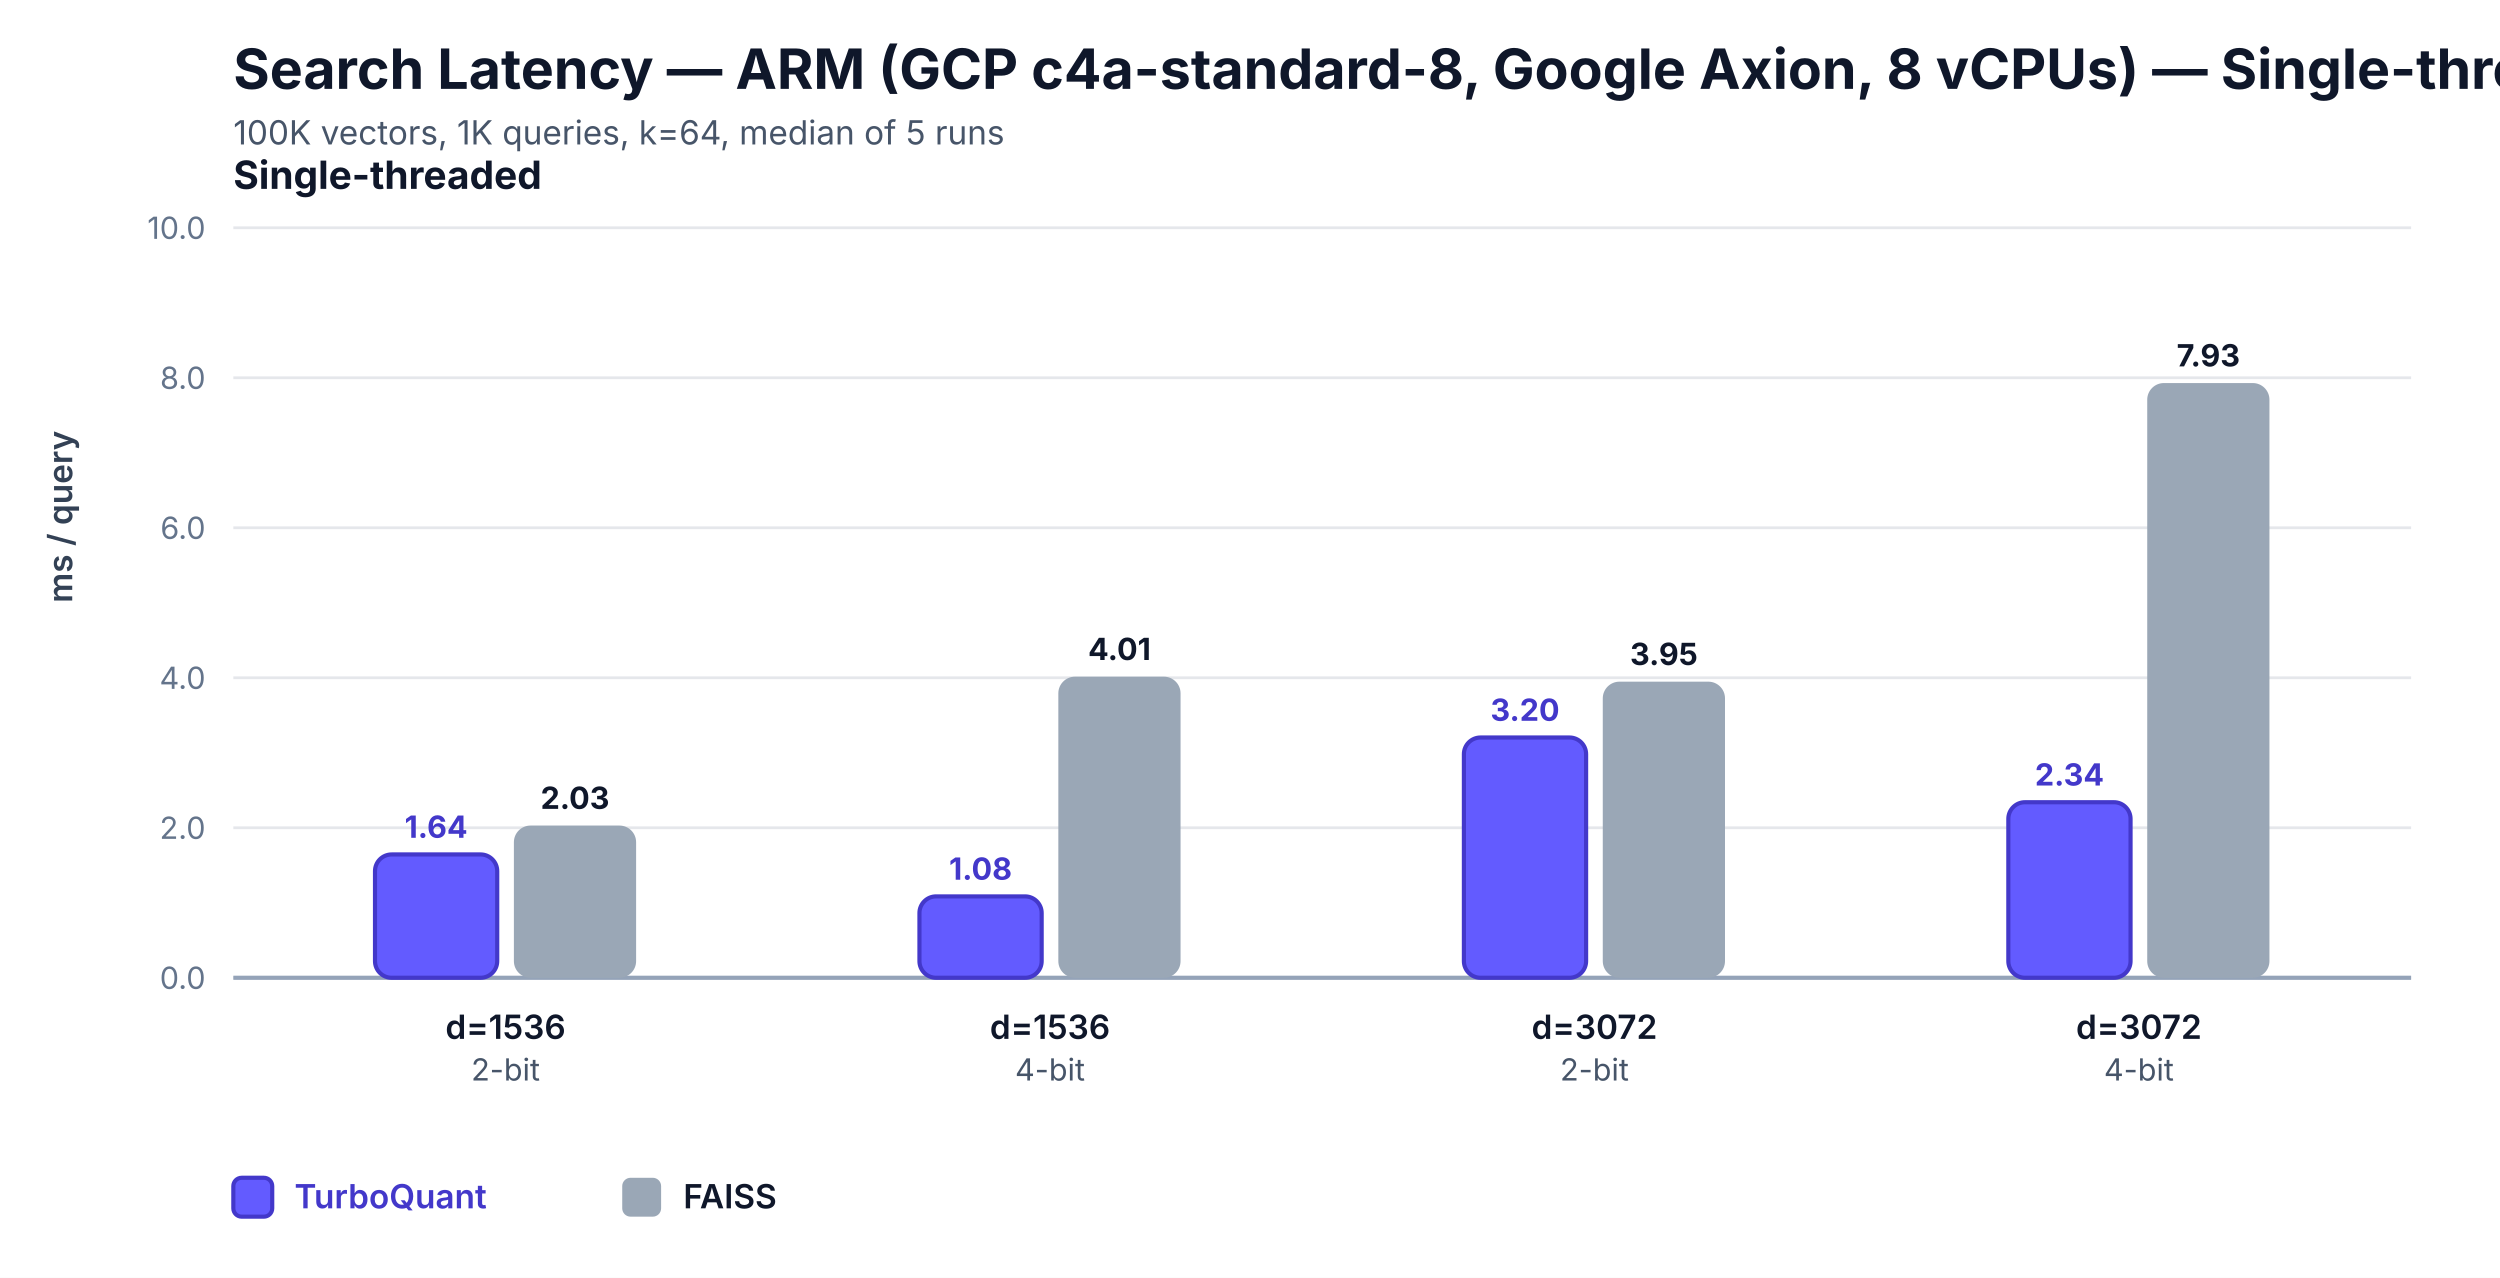
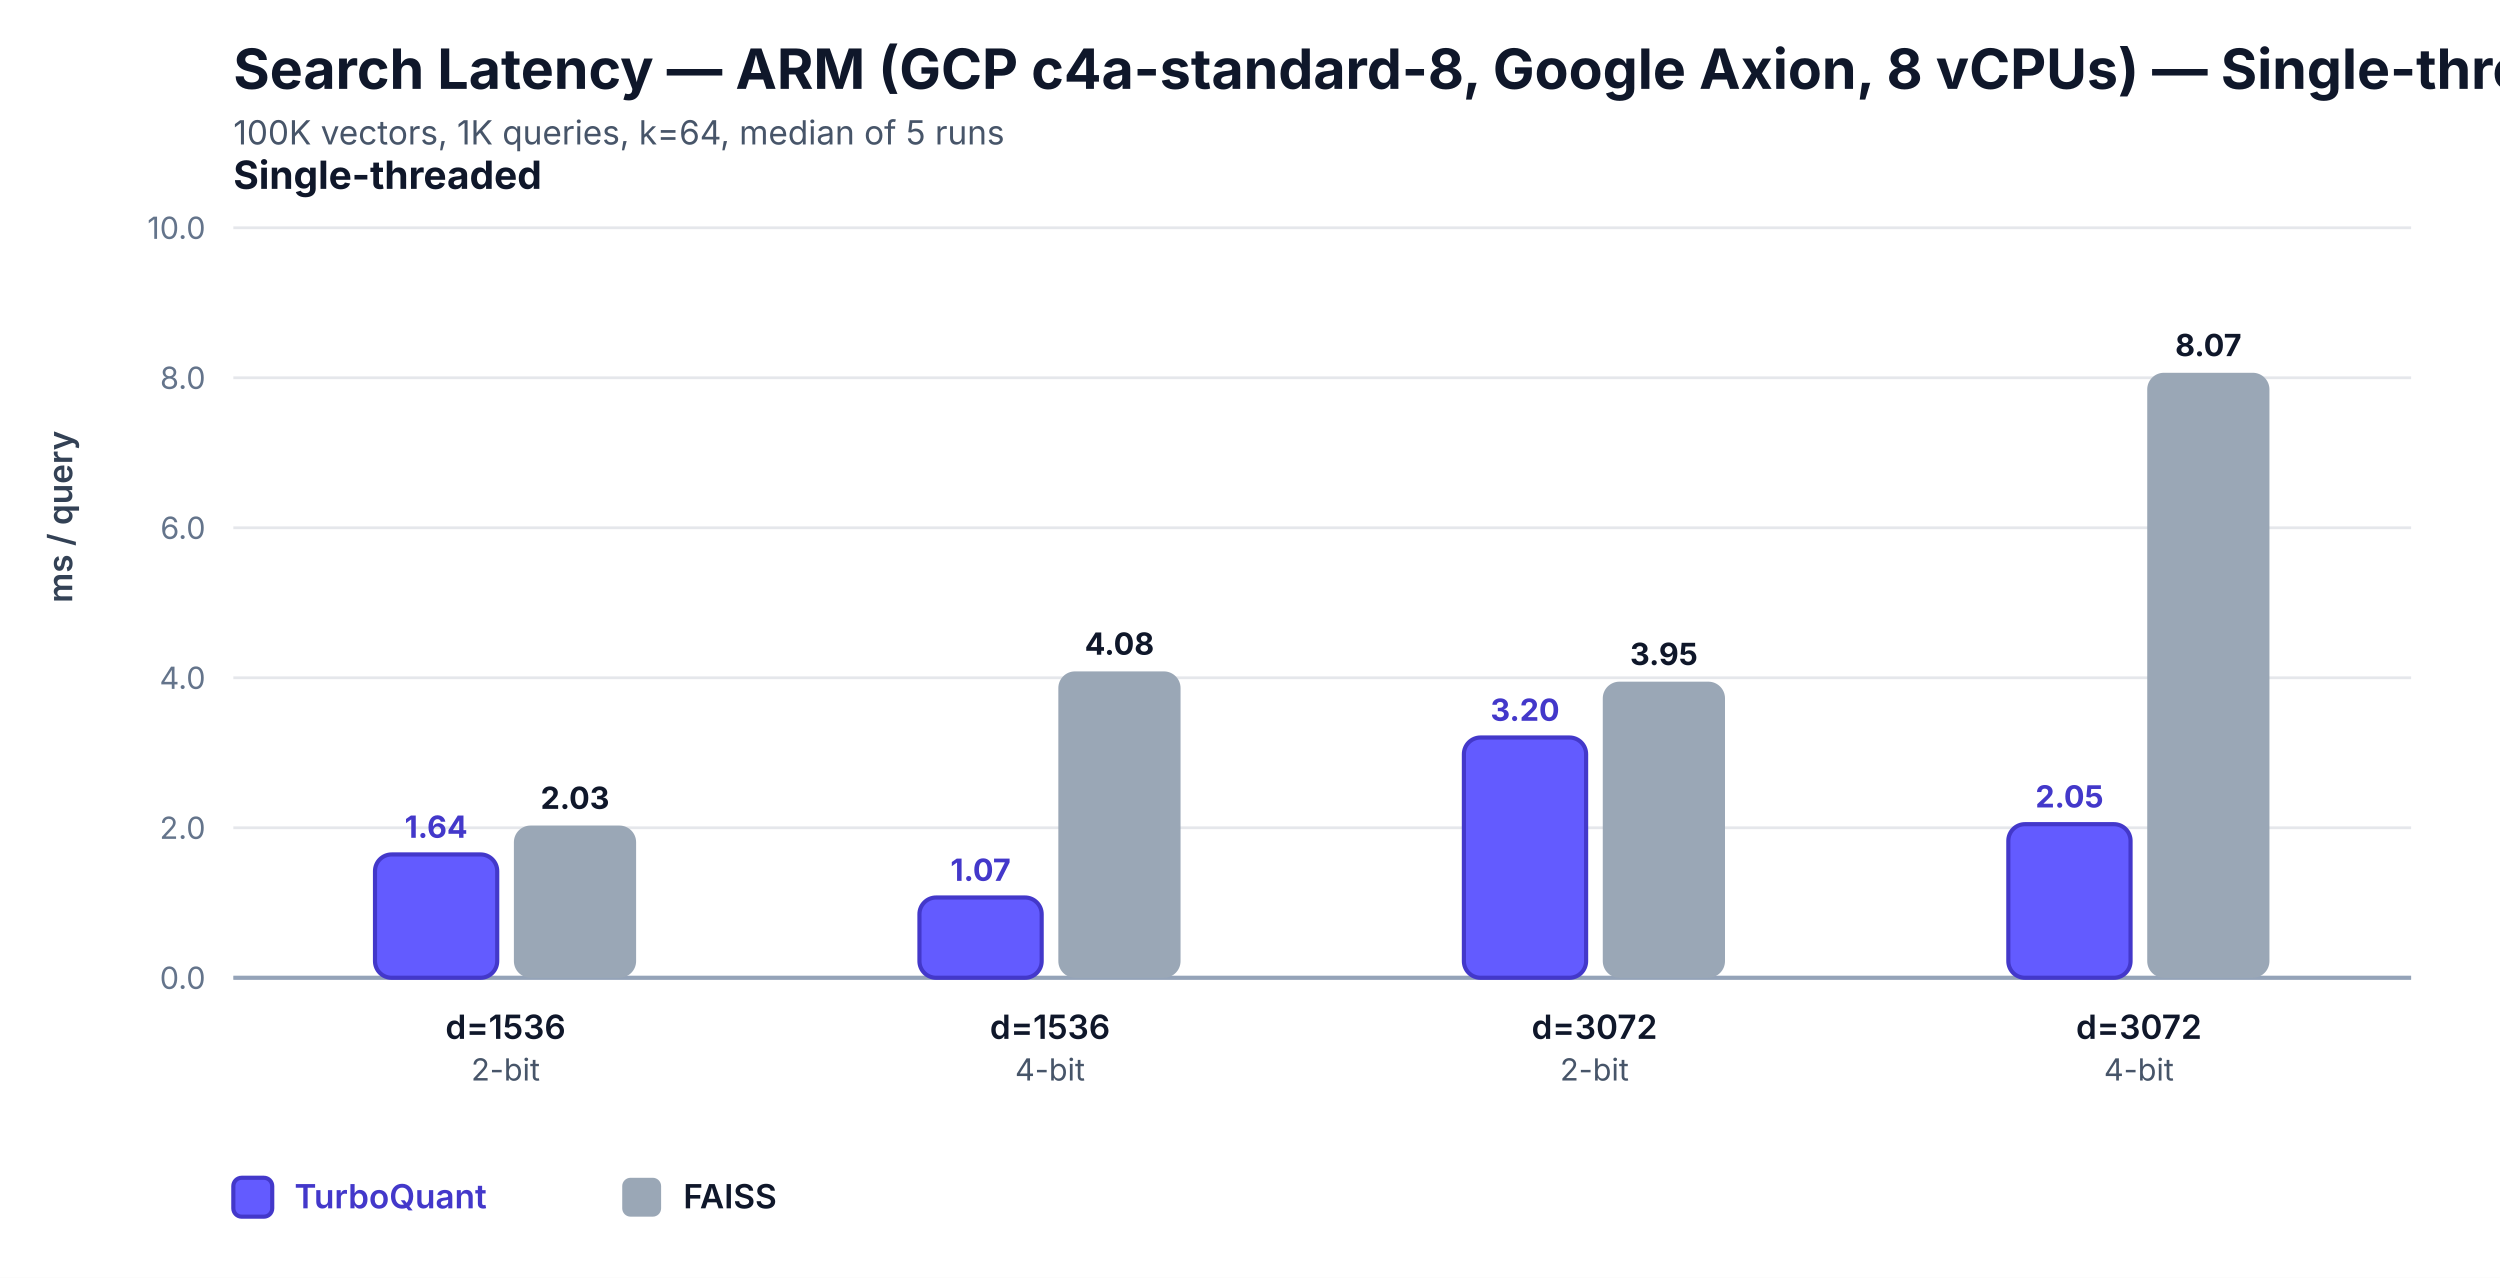
<svg xmlns="http://www.w3.org/2000/svg" width="900" height="460" viewBox="0 0 900 460" role="img" aria-label="Search Latency — ARM (GCP c4a-standard-8, Google Axion, 8 vCPUs) — Single-threaded">
  <style>
  .title { font: 700 20px -apple-system, BlinkMacSystemFont, "Segoe UI", sans-serif; fill: #0f172a; }
  .subtitle { font: 400 12px -apple-system, BlinkMacSystemFont, "Segoe UI", sans-serif; fill: #475569; }
  .panel { font: 700 14px -apple-system, BlinkMacSystemFont, "Segoe UI", sans-serif; fill: #0f172a; }
  .label { font: 600 12px -apple-system, BlinkMacSystemFont, "Segoe UI", sans-serif; fill: #0f172a; }
  .secondary { font: 400 11px -apple-system, BlinkMacSystemFont, "Segoe UI", sans-serif; fill: #475569; }
  .tick { font: 400 11px -apple-system, BlinkMacSystemFont, "Segoe UI", sans-serif; fill: #64748b; }
  .value { font: 700 11px -apple-system, BlinkMacSystemFont, "Segoe UI", sans-serif; fill: #0f172a; }
  .value-accent { font: 700 11px -apple-system, BlinkMacSystemFont, "Segoe UI", sans-serif; fill: #4338ca; }
  .axis { font: 600 12px -apple-system, BlinkMacSystemFont, "Segoe UI", sans-serif; fill: #334155; }
  .legend { font: 600 12px -apple-system, BlinkMacSystemFont, "Segoe UI", sans-serif; fill: #0f172a; }
</style>
  <rect width="100%" height="100%" fill="#ffffff" />
  <text x="84" y="32" class="title">Search Latency — ARM (GCP c4a-standard-8, Google Axion, 8 vCPUs) — Single-threaded</text>
  <text x="84" y="52" class="subtitle">100K vectors, 1K queries, k=64, median of 5 runs</text>
  <line x1="84" y1="352.0" x2="868" y2="352.0" stroke="#e5e7eb" stroke-width="1" />
  <text x="74" y="356.0" text-anchor="end" class="tick">0.0</text>
  <line x1="84" y1="298.0" x2="868" y2="298.0" stroke="#e5e7eb" stroke-width="1" />
  <text x="74" y="302.0" text-anchor="end" class="tick">2.0</text>
  <line x1="84" y1="244.0" x2="868" y2="244.0" stroke="#e5e7eb" stroke-width="1" />
  <text x="74" y="248.0" text-anchor="end" class="tick">4.0</text>
  <line x1="84" y1="190.0" x2="868" y2="190.0" stroke="#e5e7eb" stroke-width="1" />
  <text x="74" y="194.0" text-anchor="end" class="tick">6.0</text>
  <line x1="84" y1="136.0" x2="868" y2="136.0" stroke="#e5e7eb" stroke-width="1" />
  <text x="74" y="140.0" text-anchor="end" class="tick">8.0</text>
  <line x1="84" y1="82.0" x2="868" y2="82.0" stroke="#e5e7eb" stroke-width="1" />
  <text x="74" y="86.0" text-anchor="end" class="tick">10.0</text>
  <line x1="84" y1="352.0" x2="868" y2="352.0" stroke="#94a3b8" stroke-width="1.5" />
  <text x="84" y="68" class="panel">Single-threaded</text>
  <rect x="135.0" y="307.6" width="44" height="44.4" rx="6" fill="#635bff" stroke="#4338ca" stroke-width="1.5" />
  <rect x="185.0" y="297.2" width="44" height="54.8" rx="6" fill="#9aa7b6" />
  <text x="157.0" y="301.6" text-anchor="middle" class="value-accent">1.64</text>
  <text x="207.0" y="291.2" text-anchor="middle" class="value">2.03</text>
  <text x="182.0" y="374" text-anchor="middle" class="label">d=1536</text>
  <text x="182.0" y="389" text-anchor="middle" class="secondary">2-bit</text>
-   <rect x="331.0" y="322.7" width="44" height="29.3" rx="6" fill="#635bff" stroke="#4338ca" stroke-width="1.5" />
-   <rect x="381.0" y="243.6" width="44" height="108.4" rx="6" fill="#9aa7b6" />
-   <text x="353.0" y="316.7" text-anchor="middle" class="value-accent">1.08</text>
-   <text x="403.0" y="237.6" text-anchor="middle" class="value">4.01</text>
+   <rect x="331.0" y="323.1" width="44" height="28.9" rx="6" fill="#635bff" stroke="#4338ca" stroke-width="1.5" />
+   <rect x="381.0" y="241.7" width="44" height="110.3" rx="6" fill="#9aa7b6" />
+   <text x="353.0" y="317.1" text-anchor="middle" class="value-accent">1.07</text>
+   <text x="403.0" y="235.7" text-anchor="middle" class="value">4.08</text>
  <text x="378.0" y="374" text-anchor="middle" class="label">d=1536</text>
  <text x="378.0" y="389" text-anchor="middle" class="secondary">4-bit</text>
  <rect x="527.0" y="265.5" width="44" height="86.5" rx="6" fill="#635bff" stroke="#4338ca" stroke-width="1.5" />
  <rect x="577.0" y="245.4" width="44" height="106.6" rx="6" fill="#9aa7b6" />
  <text x="549.0" y="259.5" text-anchor="middle" class="value-accent">3.20</text>
  <text x="599.0" y="239.4" text-anchor="middle" class="value">3.95</text>
  <text x="574.0" y="374" text-anchor="middle" class="label">d=3072</text>
  <text x="574.0" y="389" text-anchor="middle" class="secondary">2-bit</text>
-   <rect x="723.0" y="288.8" width="44" height="63.2" rx="6" fill="#635bff" stroke="#4338ca" stroke-width="1.5" />
-   <rect x="773.0" y="137.9" width="44" height="214.1" rx="6" fill="#9aa7b6" />
-   <text x="745.0" y="282.8" text-anchor="middle" class="value-accent">2.34</text>
-   <text x="795.0" y="131.9" text-anchor="middle" class="value">7.93</text>
+   <rect x="723.0" y="296.7" width="44" height="55.3" rx="6" fill="#635bff" stroke="#4338ca" stroke-width="1.5" />
+   <rect x="773.0" y="134.2" width="44" height="217.8" rx="6" fill="#9aa7b6" />
+   <text x="745.0" y="290.7" text-anchor="middle" class="value-accent">2.05</text>
+   <text x="795.0" y="128.2" text-anchor="middle" class="value">8.07</text>
  <text x="770.0" y="374" text-anchor="middle" class="label">d=3072</text>
  <text x="770.0" y="389" text-anchor="middle" class="secondary">4-bit</text>
  <text x="26" y="217.0" transform="rotate(-90, 26, 217.0)" class="axis">ms / query</text>
  <rect x="84" y="424" width="14" height="14" rx="3" fill="#635bff" stroke="#4338ca" stroke-width="1.5" />
  <text x="106" y="435" class="legend" style="fill: #4338ca;">TurboQuant</text>
  <rect x="224" y="424" width="14" height="14" rx="3" fill="#9aa7b6" />
  <text x="246" y="435" class="legend">FAISS</text>
</svg>
